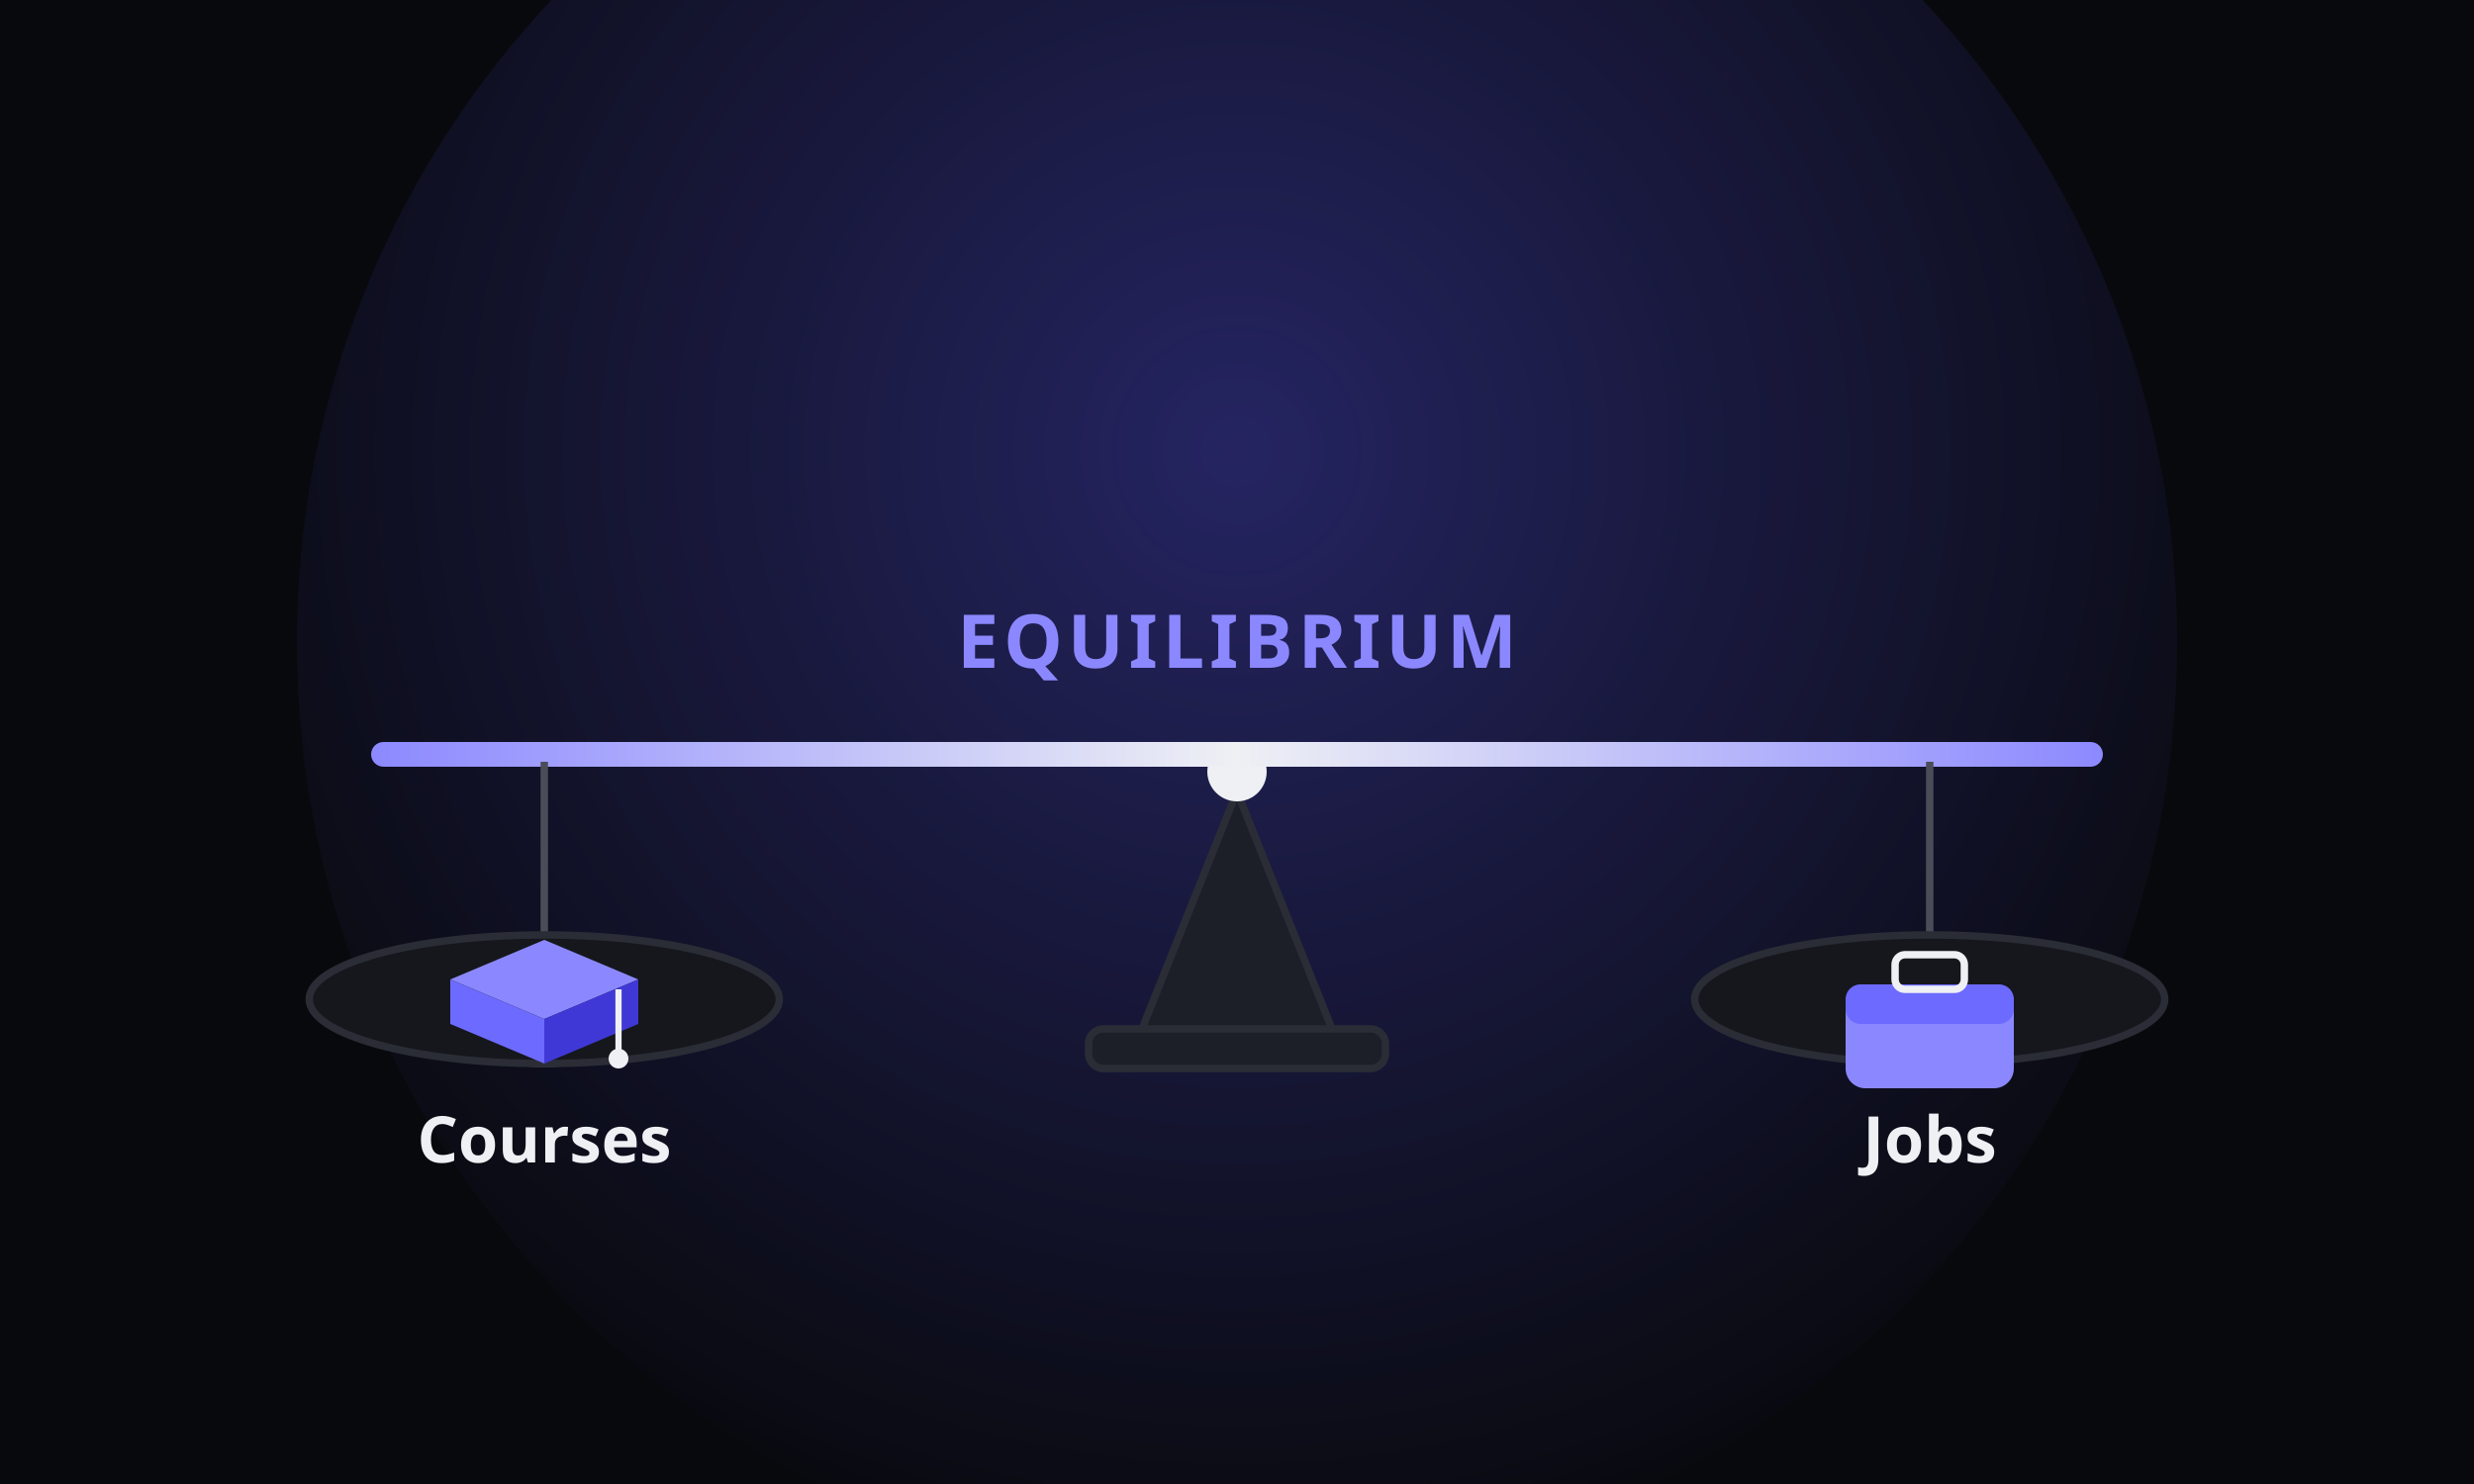
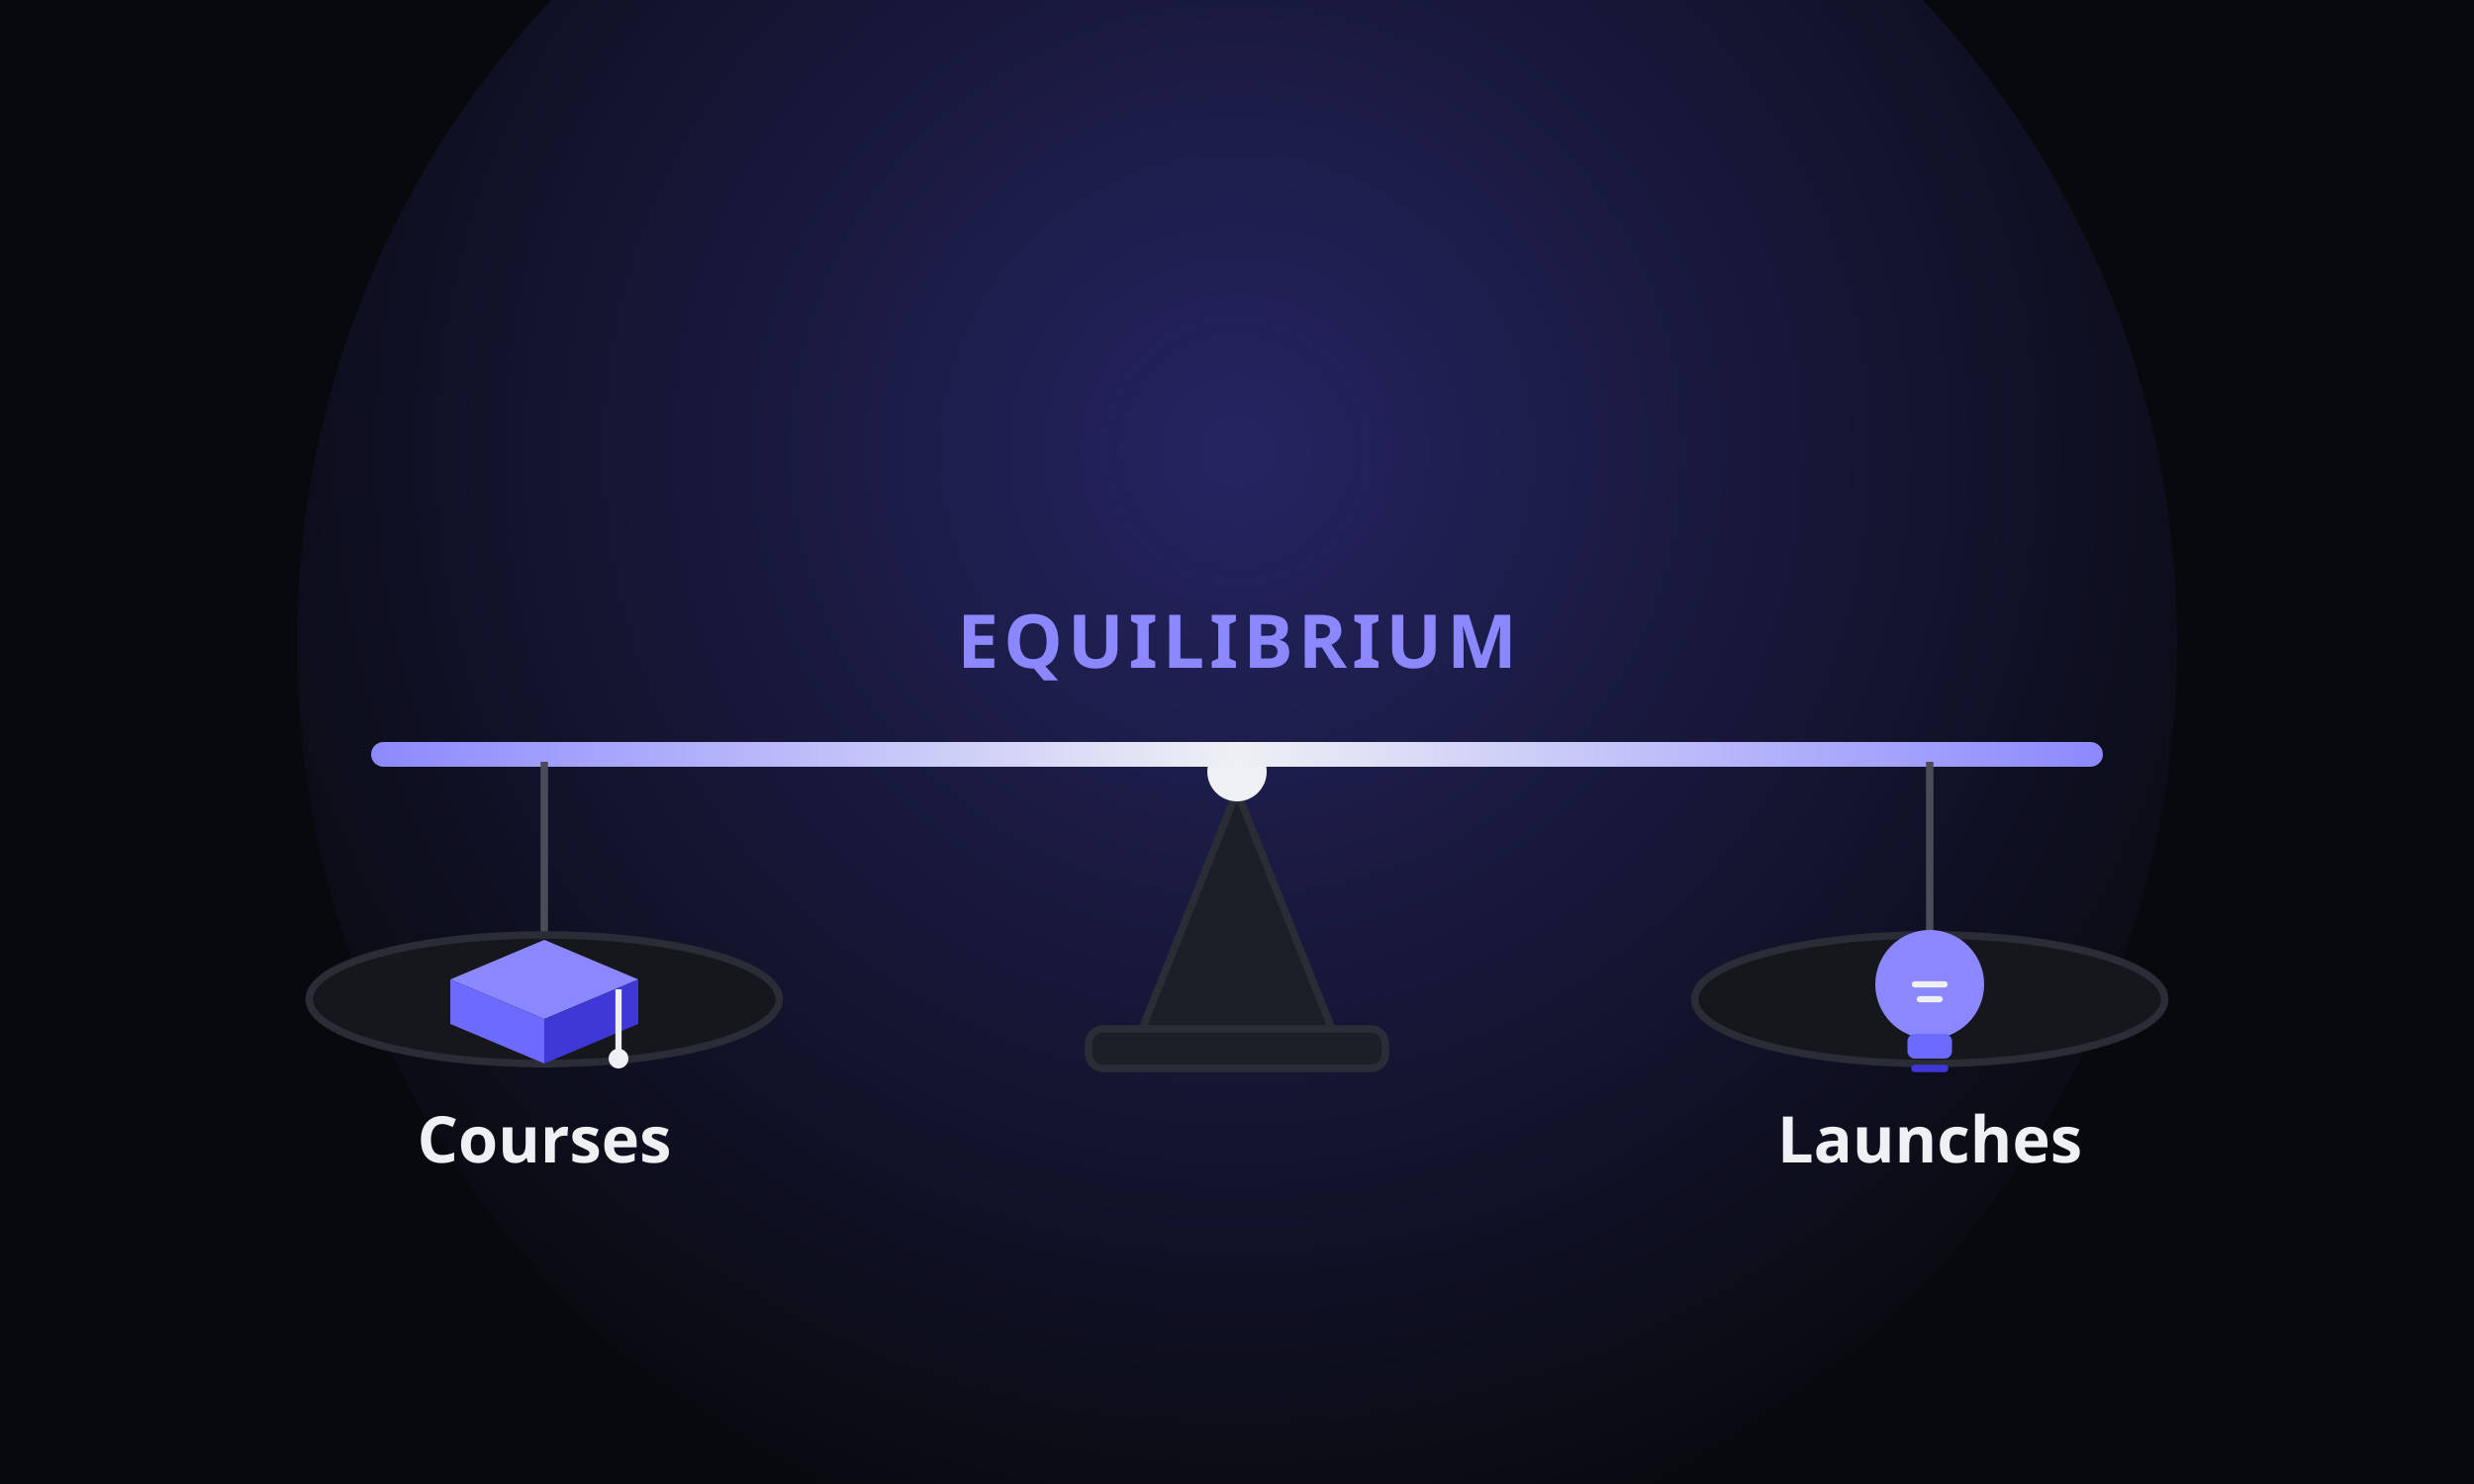
<svg xmlns="http://www.w3.org/2000/svg" viewBox="0 0 1000 600">
  <defs>
    <linearGradient id="beamGrad" x1="0" y1="0" x2="1" y2="0">
      <stop offset="0%" stop-color="#8B88FF" />
      <stop offset="50%" stop-color="#EEF0F4" />
      <stop offset="100%" stop-color="#8B88FF" />
    </linearGradient>
    <radialGradient id="glow" cx="50%" cy="40%" r="60%">
      <stop offset="0%" stop-color="#5B57FF" stop-opacity="0.35" />
      <stop offset="100%" stop-color="#5B57FF" stop-opacity="0" />
    </radialGradient>
  </defs>
  <rect width="1000" height="600" fill="#08090d" />
  <circle cx="500" cy="260" r="380" fill="url(#glow)" />
  <polygon points="500,320 460,420 540,420" fill="#1c1f27" stroke="#2A2D36" stroke-width="3" />
  <rect x="440" y="416" width="120" height="16" rx="6" fill="#1c1f27" stroke="#2A2D36" stroke-width="3" />
  <circle cx="500" cy="312" r="12" fill="#EEF0F4" />
  <rect x="150" y="300" width="700" height="10" rx="5" fill="url(#beamGrad)" />
  <line x1="220" y1="308" x2="220" y2="400" stroke="#4A4D57" stroke-width="3" />
  <line x1="500" y1="308" x2="500" y2="360" stroke="#4A4D57" stroke-width="3" opacity="0" />
  <line x1="780" y1="308" x2="780" y2="400" stroke="#4A4D57" stroke-width="3" />
  <path d="M 150 400 Q 220 460 290 400" fill="none" stroke="#4A4D57" stroke-width="3" />
  <ellipse cx="220" cy="404" rx="95" ry="26" fill="#15171C" stroke="#2A2D36" stroke-width="3" />
  <g transform="translate(220,404)">
    <polygon points="-38,-8 0,-24 38,-8 0,8" fill="#8B88FF" />
    <polygon points="-38,-8 0,8 0,26 -38,10" fill="#6D6AFF" />
    <polygon points="38,-8 0,8 0,26 38,10" fill="#4038D6" />
    <line x1="30" y1="-4" x2="30" y2="22" stroke="#EEF0F4" stroke-width="2.5" />
    <circle cx="30" cy="24" r="4" fill="#EEF0F4" />
  </g>
  <text x="220" y="470" text-anchor="middle" font-family="Bricolage Grotesque" font-weight="800" font-size="26" fill="#EEF0F4">Courses</text>
  <path d="M 710 400 Q 780 460 850 400" fill="none" stroke="#4A4D57" stroke-width="3" />
  <ellipse cx="780" cy="404" rx="95" ry="26" fill="#15171C" stroke="#2A2D36" stroke-width="3" />
  <g transform="translate(780,404)">
-     <rect x="-34" y="-6" width="68" height="42" rx="8" fill="#8B88FF" />
-     <rect x="-34" y="-6" width="68" height="16" rx="6" fill="#6D6AFF" />
-     <rect x="-14" y="-18" width="28" height="14" rx="4" fill="none" stroke="#EEF0F4" stroke-width="3" />
+     <circle cx="0" cy="-6" r="22" fill="#8B88FF" />
+     <rect x="-9" y="14" width="18" height="10" rx="3" fill="#6D6AFF" />
+     <line x1="-6" y1="28" x2="6" y2="28" stroke="#4038D6" stroke-width="3" stroke-linecap="round" />
+     <line x1="-6" y1="-6" x2="6" y2="-6" stroke="#EEF0F4" stroke-width="2.5" stroke-linecap="round" />
+     <line x1="-4" y1="0" x2="4" y2="0" stroke="#EEF0F4" stroke-width="2.5" stroke-linecap="round" />
  </g>
-   <text x="780" y="470" text-anchor="middle" font-family="Bricolage Grotesque" font-weight="800" font-size="26" fill="#EEF0F4">Jobs</text>
+   <text x="780" y="470" text-anchor="middle" font-family="Bricolage Grotesque" font-weight="800" font-size="26" fill="#EEF0F4">Launches</text>
  <text x="500" y="270" text-anchor="middle" font-family="Bricolage Grotesque" font-weight="800" font-size="30" fill="#8B88FF" letter-spacing="2">EQUILIBRIUM</text>
</svg>
